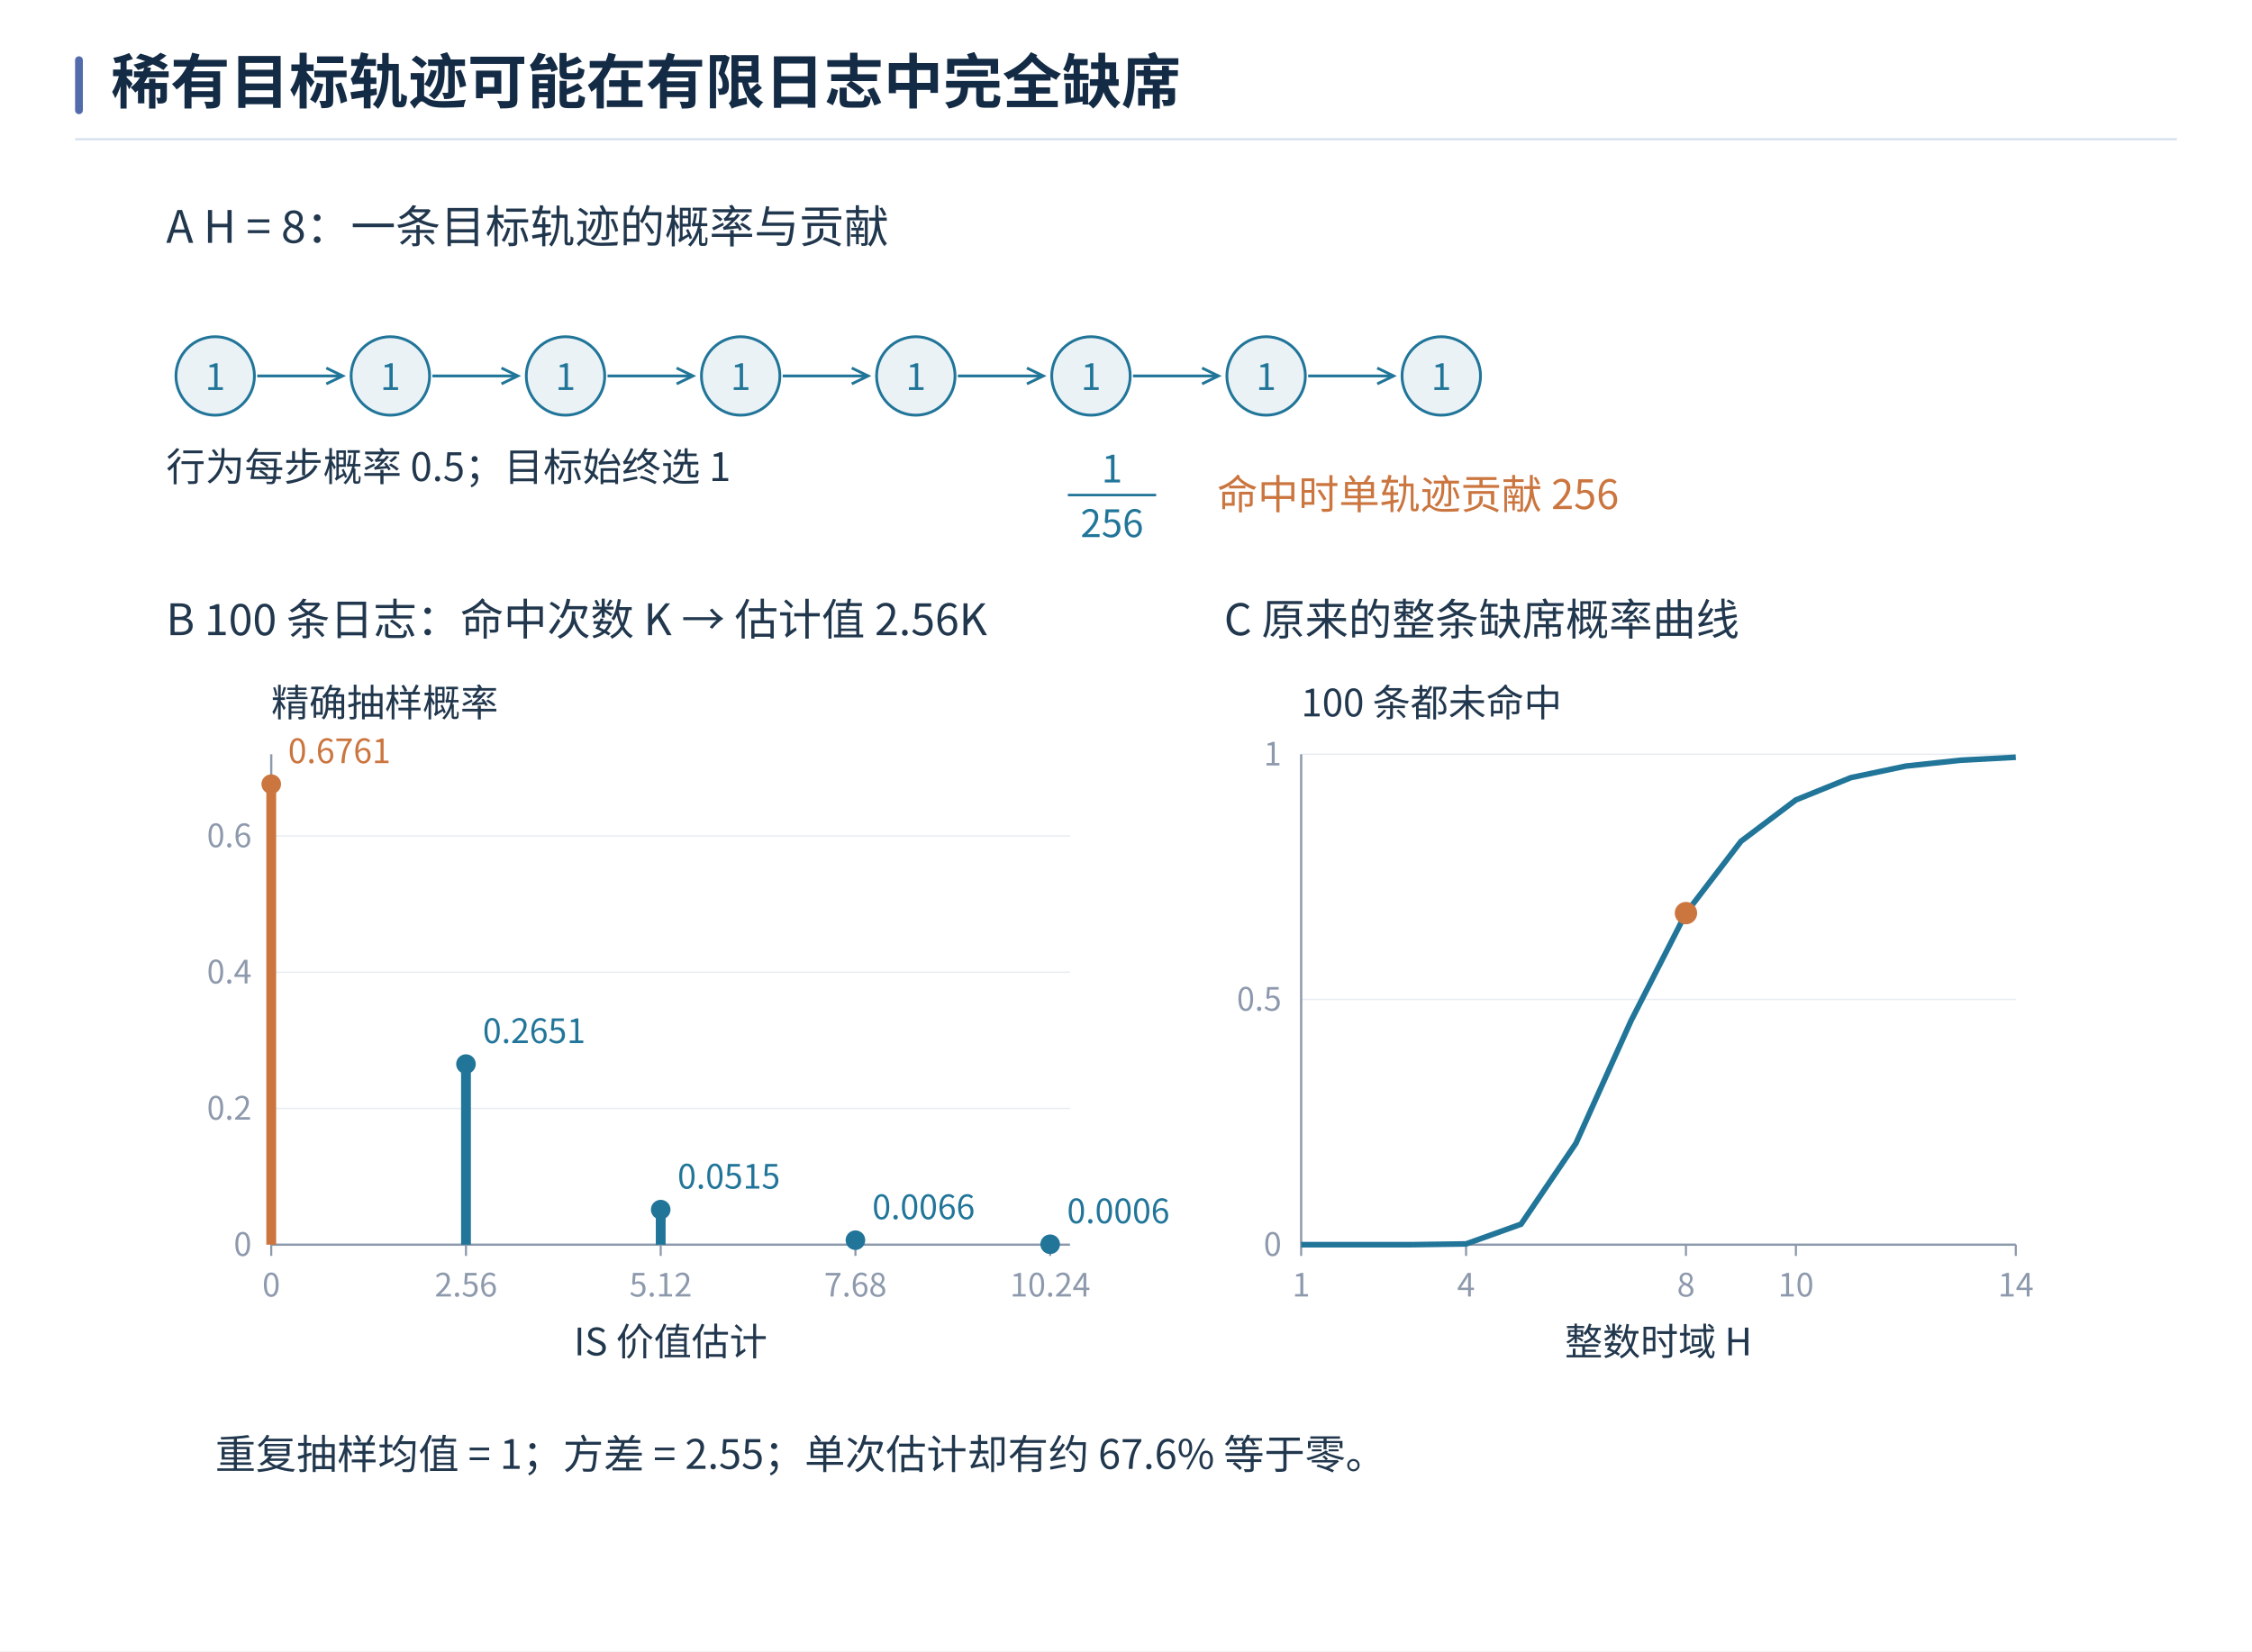
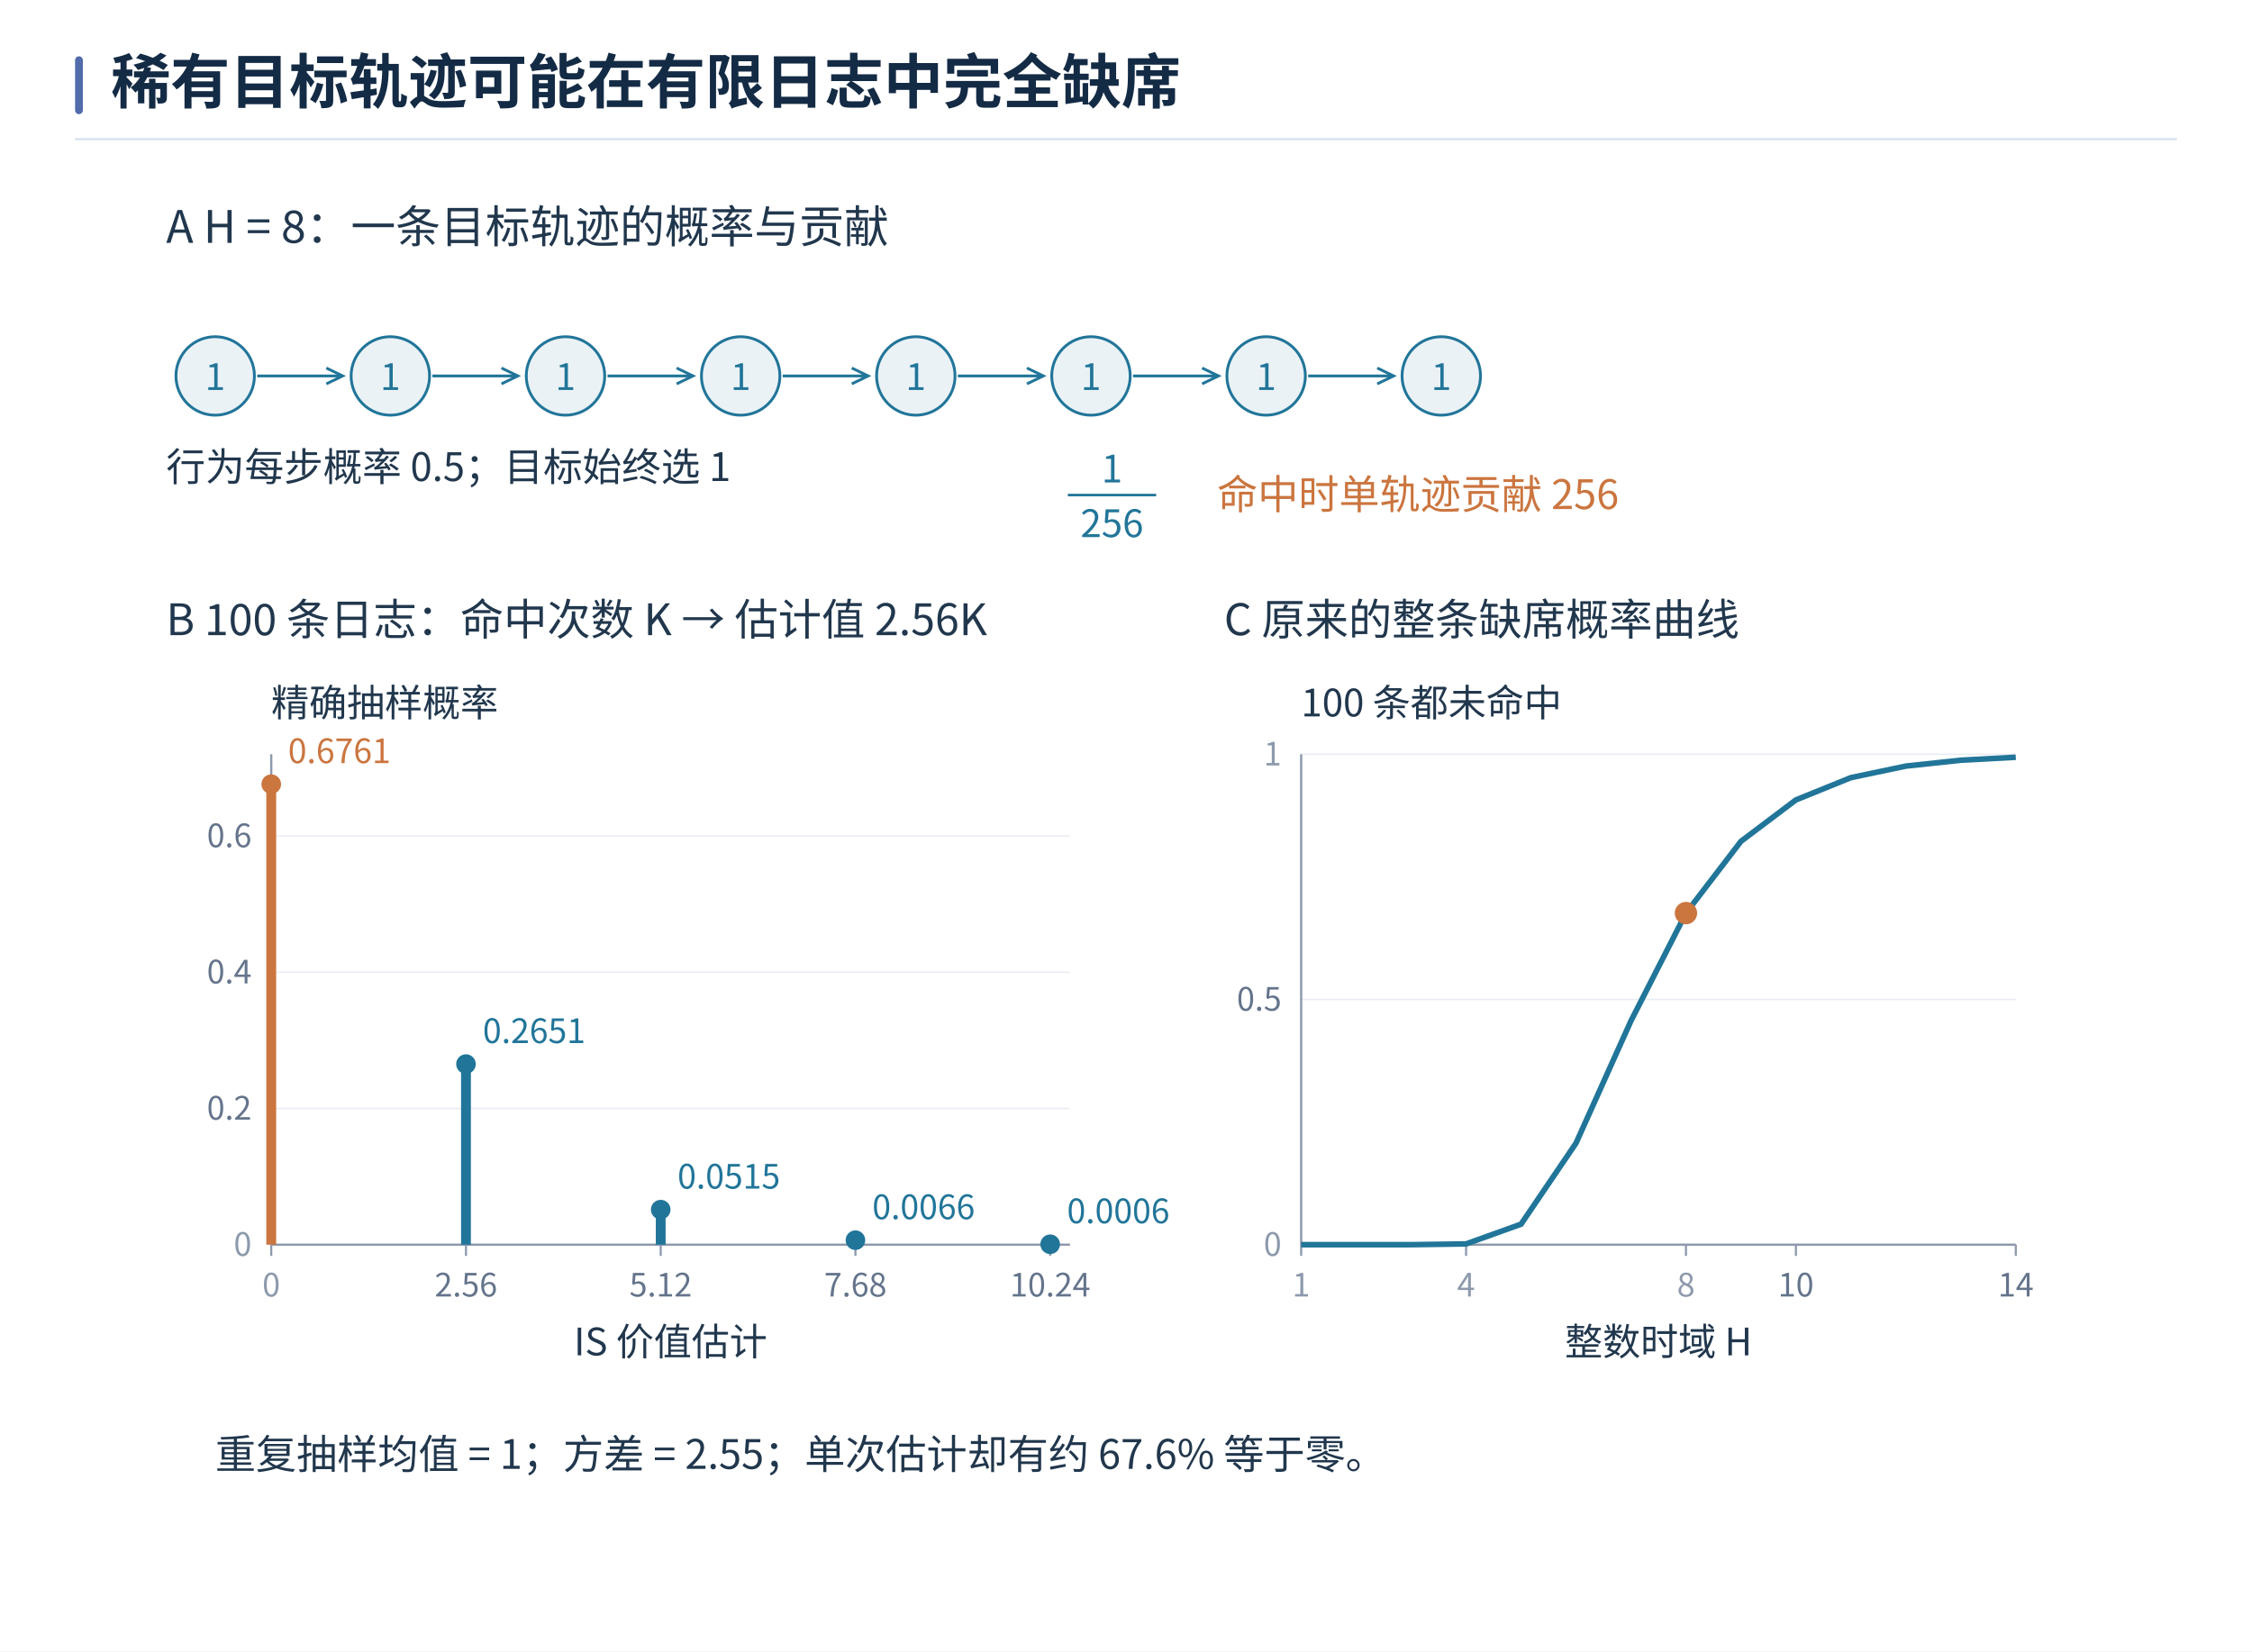
<svg xmlns="http://www.w3.org/2000/svg" width="1440" height="1055.92" viewBox="0 0 1440 1055.92" role="img" aria-labelledby="book-plate-title">
  <rect width="1440" height="1055.92" fill="#ffffff" />
  <g font-family="Microsoft YaHei, Noto Sans CJK SC, Arial, sans-serif">
    <rect x="48" y="36" width="5" height="37" rx="2.5" fill="#526bab" />
    <text x="71" y="66" font-size="38" font-weight="700" fill="#142b45">稀有目标轨迹可能在有限日志中完全缺席</text>
    <path d="M48 89 H1392" stroke="#d7e1ee" stroke-width="1.4" />
  </g>
  <svg viewBox="0 0 1500 1020" width="1344" height="913.92" role="img" x="48" y="106" overflow="hidden">
    <rect width="1500" height="1020" fill="white" />
    <g font-family="Microsoft YaHei, Noto Sans CJK SC, sans-serif" fill="#21374d">
      <text x="65" y="55" font-size="32" fill="#21374d" text-anchor="start" font-weight="normal">A  H = 8：一条目标轨迹的概率与贡献</text>
      <circle cx="100" cy="150" r="28" fill="#eaf2f6" stroke="#217599" stroke-width="2" />
      <text x="100" y="160" font-size="26" fill="#217599" text-anchor="middle" font-weight="normal">1</text>
      <circle cx="225" cy="150" r="28" fill="#eaf2f6" stroke="#217599" stroke-width="2" />
      <text x="225" y="160" font-size="26" fill="#217599" text-anchor="middle" font-weight="normal">1</text>
      <circle cx="350" cy="150" r="28" fill="#eaf2f6" stroke="#217599" stroke-width="2" />
      <text x="350" y="160" font-size="26" fill="#217599" text-anchor="middle" font-weight="normal">1</text>
      <circle cx="475" cy="150" r="28" fill="#eaf2f6" stroke="#217599" stroke-width="2" />
      <text x="475" y="160" font-size="26" fill="#217599" text-anchor="middle" font-weight="normal">1</text>
      <circle cx="600" cy="150" r="28" fill="#eaf2f6" stroke="#217599" stroke-width="2" />
      <text x="600" y="160" font-size="26" fill="#217599" text-anchor="middle" font-weight="normal">1</text>
      <circle cx="725" cy="150" r="28" fill="#eaf2f6" stroke="#217599" stroke-width="2" />
      <text x="725" y="160" font-size="26" fill="#217599" text-anchor="middle" font-weight="normal">1</text>
      <circle cx="850" cy="150" r="28" fill="#eaf2f6" stroke="#217599" stroke-width="2" />
      <text x="850" y="160" font-size="26" fill="#217599" text-anchor="middle" font-weight="normal">1</text>
      <circle cx="975" cy="150" r="28" fill="#eaf2f6" stroke="#217599" stroke-width="2" />
      <text x="975" y="160" font-size="26" fill="#217599" text-anchor="middle" font-weight="normal">1</text>
      <line x1="130" y1="150" x2="191" y2="150" stroke="#217599" stroke-width="2" />
      <path d="M179.294,155.655 L191.000,150.000 L179.294,144.345" fill="none" stroke="#217599" stroke-width="2" />
      <line x1="255" y1="150" x2="316" y2="150" stroke="#217599" stroke-width="2" />
      <path d="M304.294,155.655 L316.000,150.000 L304.294,144.345" fill="none" stroke="#217599" stroke-width="2" />
      <line x1="380" y1="150" x2="441" y2="150" stroke="#217599" stroke-width="2" />
      <path d="M429.294,155.655 L441.000,150.000 L429.294,144.345" fill="none" stroke="#217599" stroke-width="2" />
      <line x1="505" y1="150" x2="566" y2="150" stroke="#217599" stroke-width="2" />
      <path d="M554.294,155.655 L566.000,150.000 L554.294,144.345" fill="none" stroke="#217599" stroke-width="2" />
      <line x1="630" y1="150" x2="691" y2="150" stroke="#217599" stroke-width="2" />
      <path d="M679.294,155.655 L691.000,150.000 L679.294,144.345" fill="none" stroke="#217599" stroke-width="2" />
      <line x1="755" y1="150" x2="816" y2="150" stroke="#217599" stroke-width="2" />
      <path d="M804.294,155.655 L816.000,150.000 L804.294,144.345" fill="none" stroke="#217599" stroke-width="2" />
      <line x1="880" y1="150" x2="941" y2="150" stroke="#217599" stroke-width="2" />
      <path d="M929.294,155.655 L941.000,150.000 L929.294,144.345" fill="none" stroke="#217599" stroke-width="2" />
      <text x="65" y="225" font-size="28" fill="#21374d" text-anchor="start" font-weight="normal">行为每步概率 0.5；目标始终选 1</text>
      <text x="740" y="226" font-size="27" fill="#217599" text-anchor="middle" font-weight="normal">1</text>
      <line x1="708.485" y1="235" x2="771.515" y2="235" stroke="#217599" stroke-width="1.8" />
      <text x="740" y="265" font-size="27" fill="#217599" text-anchor="middle" font-weight="normal">256</text>
      <text x="815" y="245" font-size="29" fill="#cb753f" text-anchor="start" font-weight="normal">命中时单轨迹贡献 256</text>
      <text x="65" y="335" font-size="31" fill="#21374d" text-anchor="start" font-weight="normal">B  100 条日志：命中次数 K → 估计值 2.56K</text>
      <line x1="140" y1="770.0" x2="710" y2="770.0" stroke="#e8ecf2" stroke-width="1" />
      <text x="126" y="778.0" font-size="23" fill="#8d99ac" text-anchor="end" font-weight="normal">0</text>
      <line x1="140" y1="672.778" x2="710" y2="672.778" stroke="#e8ecf2" stroke-width="1" />
-       <text x="126" y="680.778" font-size="23" fill="#8d99ac" text-anchor="end" font-weight="normal">0.2</text>
+       <text x="126" y="680.778" font-size="23" fill="#64748b" text-anchor="end" font-weight="normal">0.2</text>
      <line x1="140" y1="575.556" x2="710" y2="575.556" stroke="#e8ecf2" stroke-width="1" />
-       <text x="126" y="583.556" font-size="23" fill="#8d99ac" text-anchor="end" font-weight="normal">0.4</text>
+       <text x="126" y="583.556" font-size="23" fill="#64748b" text-anchor="end" font-weight="normal">0.4</text>
      <line x1="140" y1="478.333" x2="710" y2="478.333" stroke="#e8ecf2" stroke-width="1" />
-       <text x="126" y="486.333" font-size="23" fill="#8d99ac" text-anchor="end" font-weight="normal">0.6</text>
+       <text x="126" y="486.333" font-size="23" fill="#64748b" text-anchor="end" font-weight="normal">0.6</text>
      <line x1="140.0" y1="770" x2="140.0" y2="778" stroke="#8d99ac" stroke-width="1.5" />
      <text x="140.0" y="807" font-size="23" fill="#8d99ac" text-anchor="middle" font-weight="normal">0</text>
      <line x1="278.971" y1="770" x2="278.971" y2="778" stroke="#8d99ac" stroke-width="1.5" />
-       <text x="278.971" y="807" font-size="23" fill="#8d99ac" text-anchor="middle" font-weight="normal">2.56</text>
+       <text x="278.971" y="807" font-size="23" fill="#64748b" text-anchor="middle" font-weight="normal">2.56</text>
      <line x1="417.943" y1="770" x2="417.943" y2="778" stroke="#8d99ac" stroke-width="1.5" />
-       <text x="417.943" y="807" font-size="23" fill="#8d99ac" text-anchor="middle" font-weight="normal">5.12</text>
+       <text x="417.943" y="807" font-size="23" fill="#64748b" text-anchor="middle" font-weight="normal">5.12</text>
      <line x1="556.914" y1="770" x2="556.914" y2="778" stroke="#8d99ac" stroke-width="1.5" />
-       <text x="556.914" y="807" font-size="23" fill="#8d99ac" text-anchor="middle" font-weight="normal">7.68</text>
+       <text x="556.914" y="807" font-size="23" fill="#64748b" text-anchor="middle" font-weight="normal">7.68</text>
      <line x1="695.886" y1="770" x2="695.886" y2="778" stroke="#8d99ac" stroke-width="1.5" />
-       <text x="695.886" y="807" font-size="23" fill="#8d99ac" text-anchor="middle" font-weight="normal">10.24</text>
+       <text x="695.886" y="807" font-size="23" fill="#64748b" text-anchor="middle" font-weight="normal">10.24</text>
      <line x1="140" y1="420" x2="140" y2="770" stroke="#8d99ac" stroke-width="1.6" />
      <line x1="140" y1="770" x2="710" y2="770" stroke="#8d99ac" stroke-width="1.6" />
      <text x="425.0" y="849" font-size="27" fill="#21374d" text-anchor="middle" font-weight="normal">IS 价值估计</text>
      <text x="140" y="393" font-size="27" fill="#21374d" text-anchor="start" font-weight="normal">精确抽样概率</text>
      <line x1="140.0" y1="770.0" x2="140.0" y2="441.332" stroke="#cb753f" stroke-width="7" />
      <circle cx="140.0" cy="441.332" r="7" fill="#cb753f" stroke="none" stroke-width="1" />
      <text x="152.0" y="426.332" font-size="24" fill="#cb753f" text-anchor="start" font-weight="normal">0.6761</text>
      <line x1="278.971" y1="770.0" x2="278.971" y2="641.111" stroke="#217599" stroke-width="7" />
      <circle cx="278.971" cy="641.111" r="7" fill="#217599" stroke="none" stroke-width="1" />
      <text x="290.971" y="626.111" font-size="24" fill="#217599" text-anchor="start" font-weight="normal">0.2651</text>
      <line x1="417.943" y1="770.0" x2="417.943" y2="744.98" stroke="#217599" stroke-width="7" />
      <circle cx="417.943" cy="744.98" r="7" fill="#217599" stroke="none" stroke-width="1" />
      <text x="429.943" y="729.98" font-size="24" fill="#217599" text-anchor="start" font-weight="normal">0.0515</text>
      <line x1="556.914" y1="770.0" x2="556.914" y2="766.795" stroke="#217599" stroke-width="7" />
      <circle cx="556.914" cy="766.795" r="7" fill="#217599" stroke="none" stroke-width="1" />
      <text x="568.914" y="751.795" font-size="24" fill="#217599" text-anchor="start" font-weight="normal">0.0066</text>
      <line x1="695.886" y1="770.0" x2="695.886" y2="769.695" stroke="#217599" stroke-width="7" />
      <circle cx="695.886" cy="769.695" r="7" fill="#217599" stroke="none" stroke-width="1" />
      <text x="707.886" y="754.695" font-size="24" fill="#217599" text-anchor="start" font-weight="normal">0.0006</text>
      <text x="820" y="335" font-size="31" fill="#21374d" text-anchor="start" font-weight="normal">C  原来的整条缺席概率曲线</text>
      <line x1="875" y1="770.0" x2="1385" y2="770.0" stroke="#e8ecf2" stroke-width="1" />
      <text x="861" y="778.0" font-size="23" fill="#8d99ac" text-anchor="end" font-weight="normal">0</text>
      <line x1="875" y1="595.0" x2="1385" y2="595.0" stroke="#e8ecf2" stroke-width="1" />
-       <text x="861" y="603.0" font-size="23" fill="#8d99ac" text-anchor="end" font-weight="normal">0.5</text>
+       <text x="861" y="603.0" font-size="23" fill="#64748b" text-anchor="end" font-weight="normal">0.5</text>
      <line x1="875" y1="420.0" x2="1385" y2="420.0" stroke="#e8ecf2" stroke-width="1" />
      <text x="861" y="428.0" font-size="23" fill="#8d99ac" text-anchor="end" font-weight="normal">1</text>
      <line x1="875.0" y1="770" x2="875.0" y2="778" stroke="#8d99ac" stroke-width="1.5" />
      <text x="875.0" y="807" font-size="23" fill="#8d99ac" text-anchor="middle" font-weight="normal">1</text>
      <line x1="992.692" y1="770" x2="992.692" y2="778" stroke="#8d99ac" stroke-width="1.5" />
      <text x="992.692" y="807" font-size="23" fill="#8d99ac" text-anchor="middle" font-weight="normal">4</text>
      <line x1="1149.615" y1="770" x2="1149.615" y2="778" stroke="#8d99ac" stroke-width="1.5" />
      <text x="1149.615" y="807" font-size="23" fill="#8d99ac" text-anchor="middle" font-weight="normal">8</text>
      <line x1="1228.077" y1="770" x2="1228.077" y2="778" stroke="#8d99ac" stroke-width="1.5" />
-       <text x="1228.077" y="807" font-size="23" fill="#8d99ac" text-anchor="middle" font-weight="normal">10</text>
+       <text x="1228.077" y="807" font-size="23" fill="#64748b" text-anchor="middle" font-weight="normal">10</text>
      <line x1="1385.0" y1="770" x2="1385.0" y2="778" stroke="#8d99ac" stroke-width="1.5" />
-       <text x="1385.0" y="807" font-size="23" fill="#8d99ac" text-anchor="middle" font-weight="normal">14</text>
+       <text x="1385.0" y="807" font-size="23" fill="#64748b" text-anchor="middle" font-weight="normal">14</text>
      <line x1="875" y1="420" x2="875" y2="770" stroke="#8d99ac" stroke-width="1.6" />
      <line x1="875" y1="770" x2="1385" y2="770" stroke="#8d99ac" stroke-width="1.6" />
      <text x="1130.0" y="849" font-size="27" fill="#21374d" text-anchor="middle" font-weight="normal">整数时域 H</text>
      <text x="875" y="393" font-size="27" fill="#21374d" text-anchor="start" font-weight="normal">100 条都未命中</text>
      <path d="M875.000,770.000 L914.231,770.000 L953.462,769.999 L992.692,769.449 L1031.923,755.370 L1071.154,697.535 L1110.385,610.249 L1149.615,533.359 L1188.846,482.153 L1228.077,452.579 L1267.308,436.683 L1306.538,428.442 L1345.769,424.247 L1385.000,422.130" fill="none" stroke="#217599" stroke-width="4" />
      <circle cx="1149.615" cy="533.359" r="8" fill="#cb753f" stroke="none" stroke-width="1" />
      <text x="100" y="930" font-size="29" fill="#21374d" text-anchor="start" font-weight="normal">重复抽样均值 = 1；方差 = 2.55；单次估计却有约 67.6% 等于零。</text>
    </g>
  </svg>
</svg>
